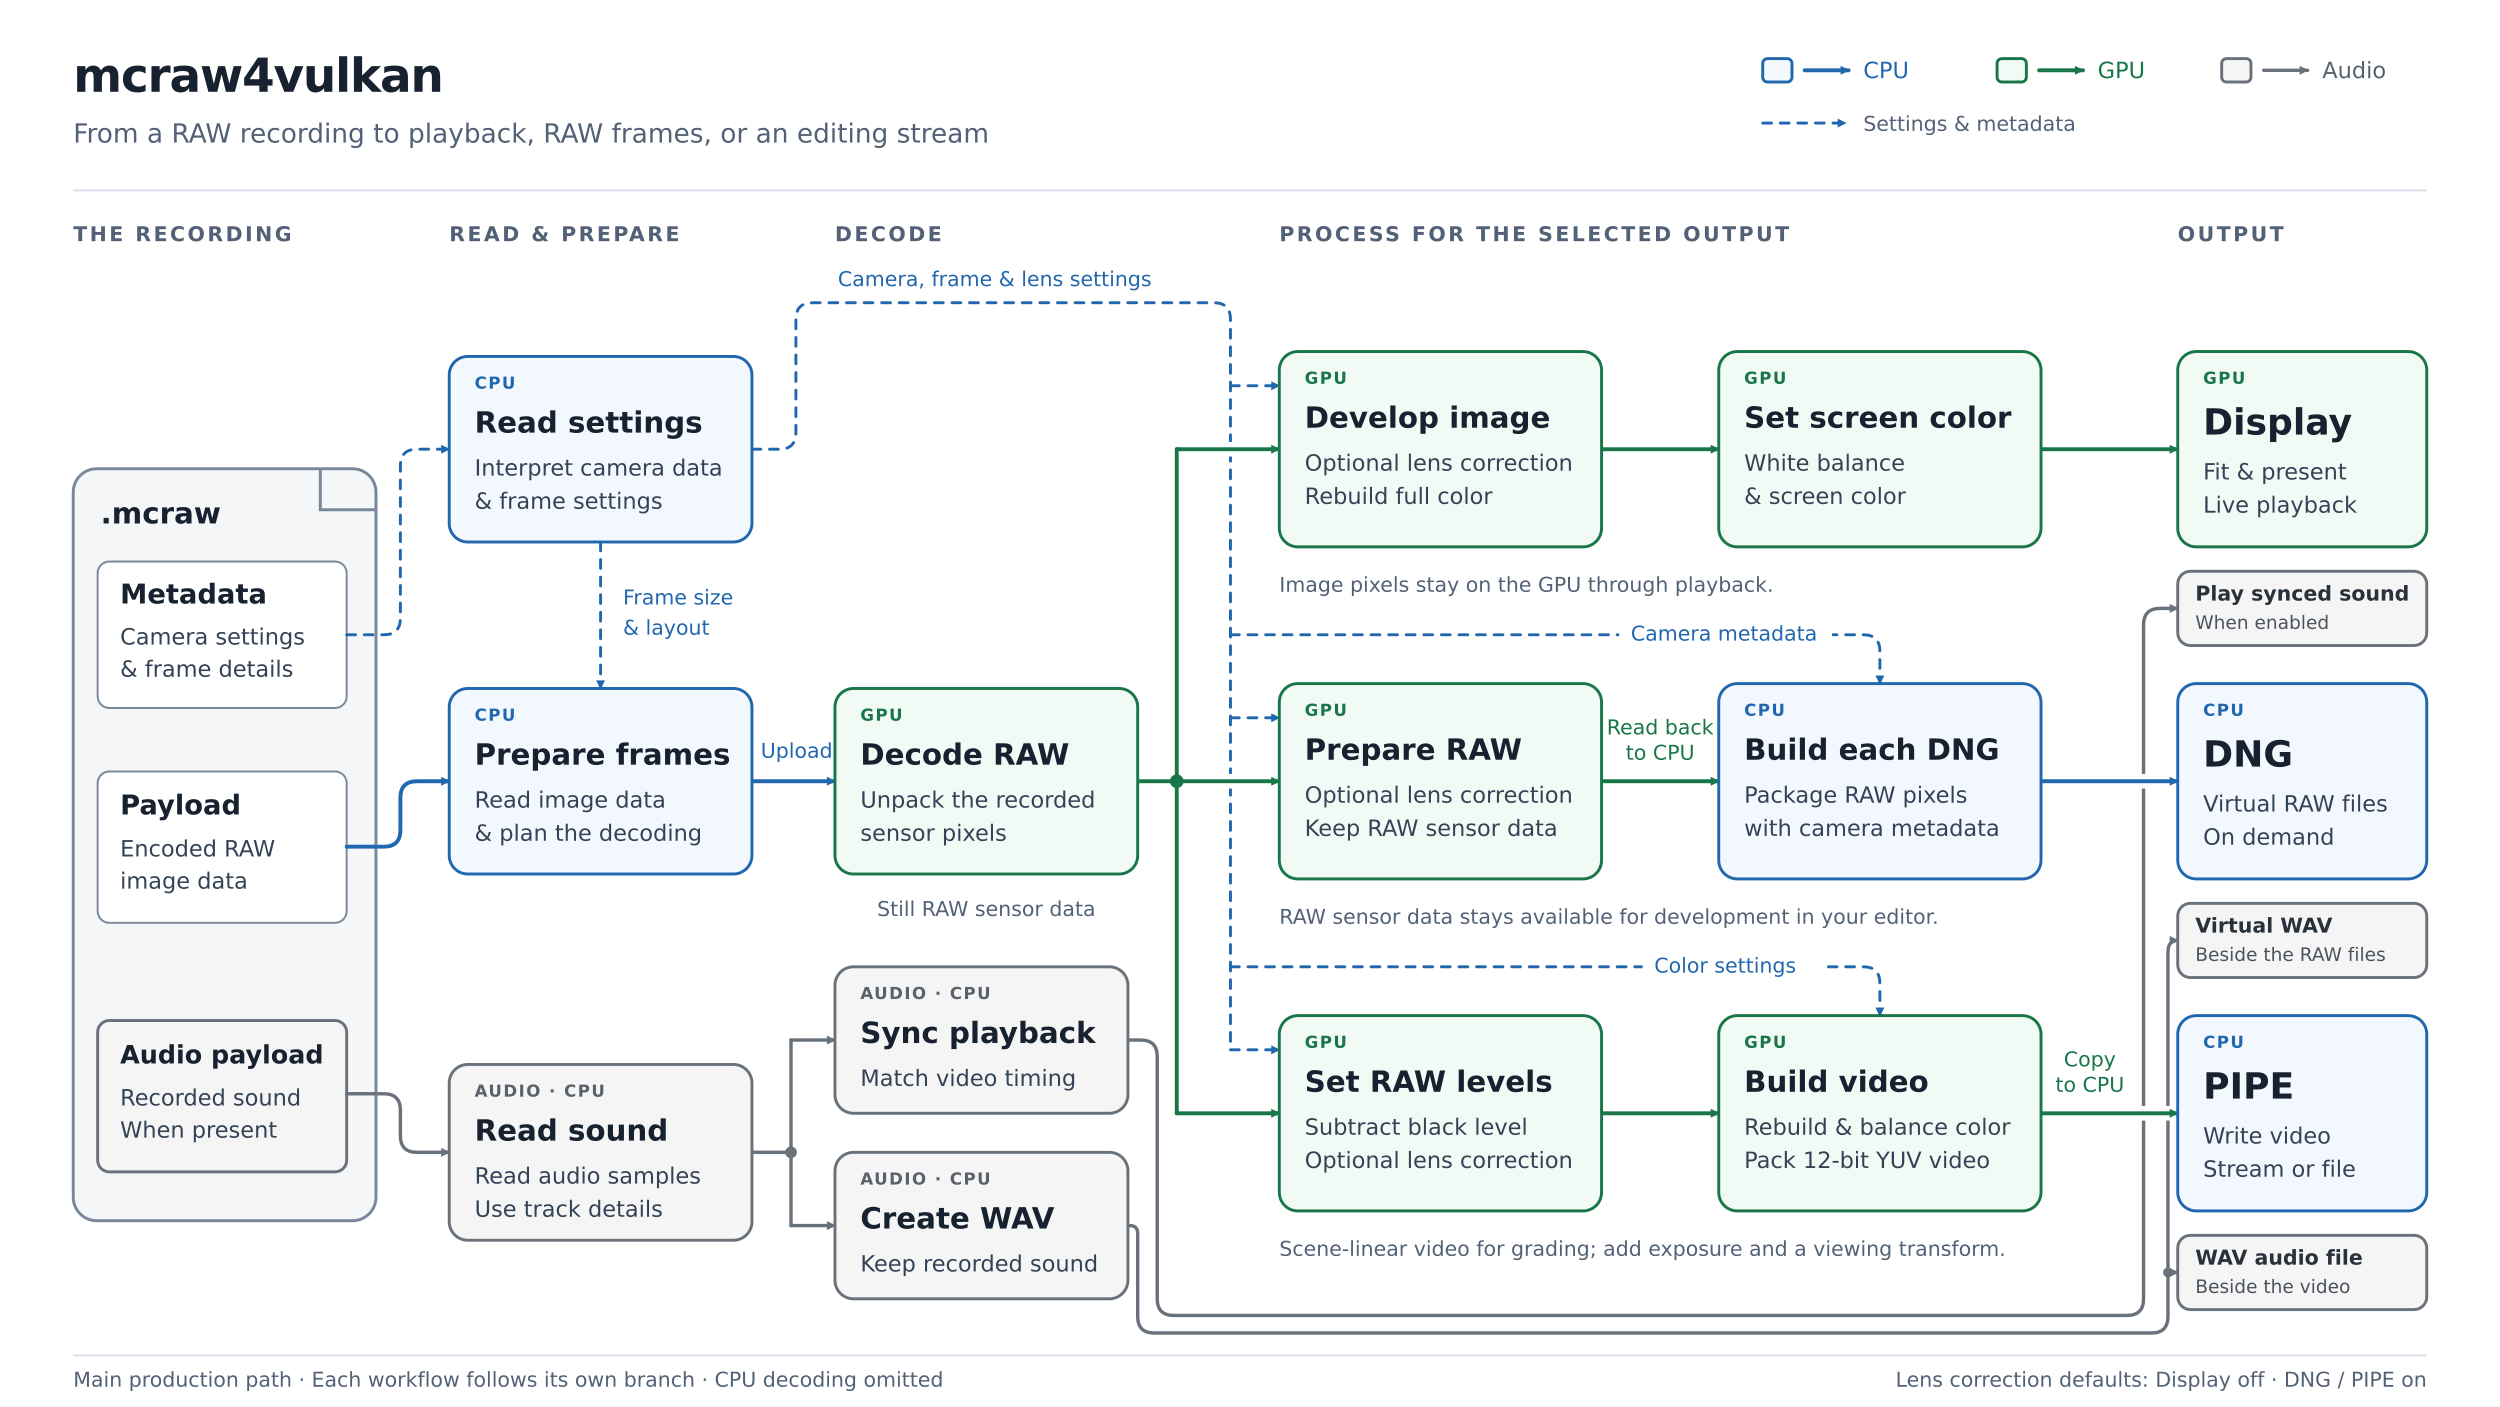
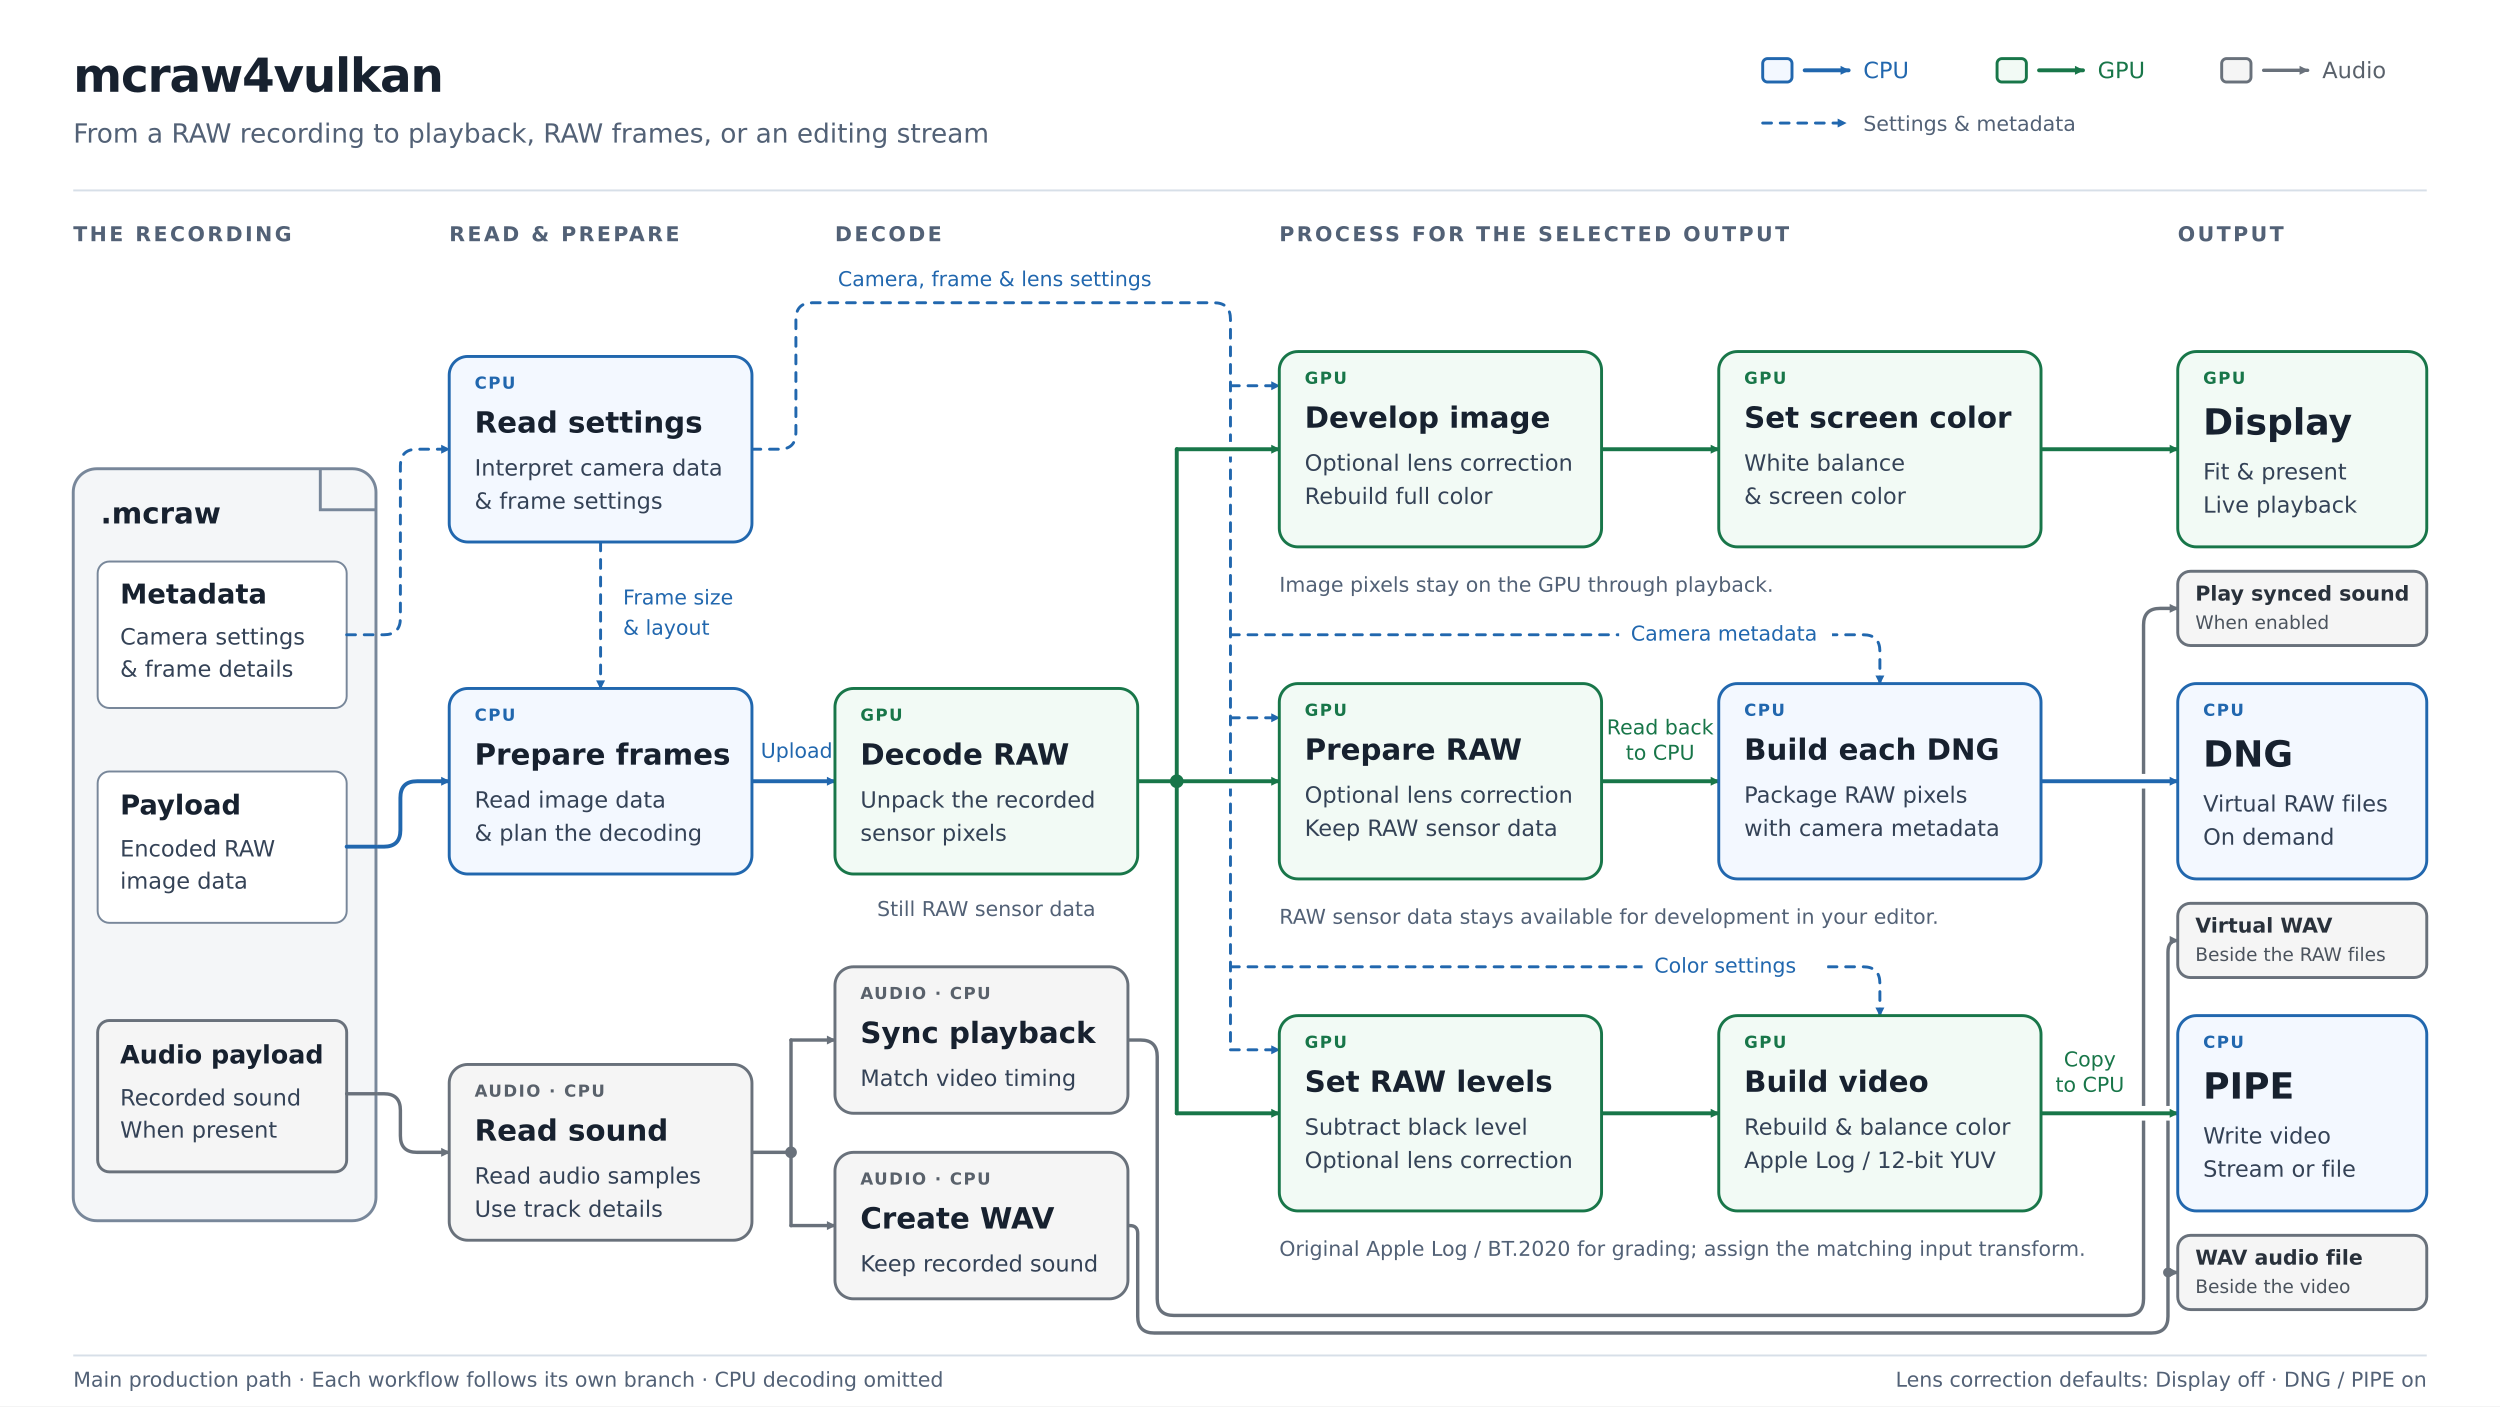
<svg xmlns="http://www.w3.org/2000/svg" width="2560" height="1440" viewBox="0 0 2560 1440" role="img" aria-labelledby="diagram-title diagram-description">
  <defs>
    <style>
      text { font-family: "DejaVu Sans", "Arial", sans-serif; }
      .title { fill: #17212f; font-size: 48px; font-weight: 700; letter-spacing: -1.2px; }
      .subtitle { fill: #526176; font-size: 27px; }
      .column { fill: #526176; font-size: 21px; font-weight: 700; letter-spacing: 2.5px; }
      .heading { fill: #17212f; font-size: 30px; font-weight: 700; }
      .body { fill: #344256; font-size: 23px; }
      .small { fill: #526176; font-size: 21px; }
      .cpu-text { fill: #2167ae; }
      .gpu-text { fill: #187649; }
      .audio-text { fill: #59616b; }
      .tag { font-size: 17px; font-weight: 700; letter-spacing: 1.5px; }
      .cpu-box { fill: #f3f8ff; stroke: #2167ae; stroke-width: 3; }
      .gpu-box { fill: #f2faf5; stroke: #187649; stroke-width: 3; }
      .audio-box { fill: #f5f5f5; stroke: #69717b; stroke-width: 3; }
      .audio-line { fill: none; stroke: #69717b; stroke-width: 3.5; stroke-linecap: round; stroke-linejoin: round; }
      .audio-heading { fill: #29313b; font-size: 21px; font-weight: 700; }
      .audio-body { fill: #4b535d; font-size: 19px; }
      .cpu-line { fill: none; stroke: #2167ae; stroke-width: 4; stroke-linecap: round; stroke-linejoin: round; }
      .gpu-line { fill: none; stroke: #187649; stroke-width: 4; stroke-linecap: round; stroke-linejoin: round; }
      .settings-line { fill: none; stroke: #2167ae; stroke-width: 3; stroke-dasharray: 9 9; stroke-linecap: round; stroke-linejoin: round; }
      .crossing-clearance { fill: none; stroke: #ffffff; stroke-width: 15; }
    </style>
    <marker id="cpu-arrow" viewBox="0 0 12 12" refX="10" refY="6" markerWidth="11" markerHeight="11" orient="auto" markerUnits="userSpaceOnUse">
      <path d="M 1 1 L 11 6 L 1 11 Z" fill="#2167ae" />
    </marker>
    <marker id="gpu-arrow" viewBox="0 0 12 12" refX="10" refY="6" markerWidth="11" markerHeight="11" orient="auto" markerUnits="userSpaceOnUse">
      <path d="M 1 1 L 11 6 L 1 11 Z" fill="#187649" />
    </marker>
    <marker id="audio-arrow" viewBox="0 0 12 12" refX="10" refY="6" markerWidth="11" markerHeight="11" orient="auto" markerUnits="userSpaceOnUse">
      <path d="M 1 1 L 11 6 L 1 11 Z" fill="#69717b" />
    </marker>
  </defs>
  <rect id="background" width="2560" height="1440" fill="#ffffff" />
  <g id="header">
    <text x="75" y="94" class="title">mcraw4vulkan</text>
    <text x="75" y="146" class="subtitle">From a RAW recording to playback, RAW frames, or an editing stream</text>
    <g id="legend" transform="translate(1805 60)">
      <rect x="0" y="0" width="30" height="24" rx="5" class="cpu-box" />
      <path d="M 43 12 H 88" class="cpu-line" marker-end="url(#cpu-arrow)" />
      <text x="103" y="20" class="body cpu-text">CPU</text>
      <rect x="240" y="0" width="30" height="24" rx="5" class="gpu-box" />
      <path d="M 283 12 H 328" class="gpu-line" marker-end="url(#gpu-arrow)" />
      <text x="343" y="20" class="body gpu-text">GPU</text>
      <rect x="470" y="0" width="30" height="24" rx="5" class="audio-box" />
      <path d="M 513 12 H 558" class="audio-line" marker-end="url(#audio-arrow)" />
      <text x="573" y="20" class="body audio-text">Audio</text>
      <path d="M 0 66 H 85" class="settings-line" marker-end="url(#cpu-arrow)" />
      <text x="103" y="74" class="small">Settings &amp; metadata</text>
    </g>
    <path d="M 75 195 H 2485" stroke="#d7dfe8" stroke-width="2" />
    <text x="75" y="247" class="column">THE RECORDING</text>
    <text x="460" y="247" class="column">READ &amp; PREPARE</text>
    <text x="855" y="247" class="column">DECODE</text>
    <text x="1310" y="247" class="column">PROCESS FOR THE SELECTED OUTPUT</text>
    <text x="2230" y="247" class="column">OUTPUT</text>
  </g>
  <g id="metadata-connections">
    <path d="M 355 650 H 393 Q 410 650 410 633 V 477 Q 410 460 427 460 H 460" class="settings-line" marker-end="url(#cpu-arrow)" />
    <path d="M 770 460 H 798 Q 815 460 815 443 V 327 Q 815 310 832 310 H 1243 Q 1260 310 1260 327 V 1075" class="settings-line" />
    <text x="858" y="293" class="small cpu-text">Camera, frame &amp; lens settings</text>
    <path d="M 1260 395 H 1310" class="settings-line" marker-end="url(#cpu-arrow)" />
    <path d="M 1260 735 H 1310" class="settings-line" marker-end="url(#cpu-arrow)" />
    <path d="M 1260 1075 H 1310" class="settings-line" marker-end="url(#cpu-arrow)" />
    <path d="M 615 555 V 705" class="settings-line" marker-end="url(#cpu-arrow)" />
    <text x="638" y="619" class="small cpu-text">Frame size</text>
    <text x="638" y="650" class="small cpu-text">&amp; layout</text>
    <path d="M 1260 650 H 1908 Q 1925 650 1925 667 V 700" class="settings-line" marker-end="url(#cpu-arrow)" />
    <rect x="1658" y="629" width="218" height="39" rx="8" fill="#ffffff" />
    <text x="1670" y="656" class="small cpu-text">Camera metadata</text>
    <path d="M 1260 990 H 1908 Q 1925 990 1925 1007 V 1040" class="settings-line" marker-end="url(#cpu-arrow)" />
    <rect x="1682" y="969" width="189" height="39" rx="8" fill="#ffffff" />
    <text x="1694" y="996" class="small cpu-text">Color settings</text>
  </g>
  <g id="audio-connections">
    <path d="M 355 1120 H 393 Q 410 1120 410 1137 V 1163 Q 410 1180 427 1180 H 460" class="audio-line" marker-end="url(#audio-arrow)" />
    <path d="M 770 1180 H 810 M 810 1065 V 1255" class="audio-line" />
    <circle cx="810" cy="1180" r="6" fill="#69717b" />
    <path d="M 810 1065 H 855" class="audio-line" marker-end="url(#audio-arrow)" />
    <path d="M 810 1255 H 855" class="audio-line" marker-end="url(#audio-arrow)" />
    <path d="M 1155 1065 H 1168 Q 1185 1065 1185 1082 V 1330 Q 1185 1347 1202 1347 H 2178 Q 2195 1347 2195 1330 V 640 Q 2195 623 2212 623 H 2230" class="audio-line" marker-end="url(#audio-arrow)" />
    <path d="M 1155 1255 H 1157 Q 1165 1255 1165 1263 V 1348 Q 1165 1365 1182 1365 H 2203 Q 2220 1365 2220 1348 V 975 Q 2220 963 2230 963" class="audio-line" marker-end="url(#audio-arrow)" />
    <path d="M 2220 1303 H 2230" class="audio-line" marker-end="url(#audio-arrow)" />
    <circle cx="2220" cy="1303" r="5" fill="#69717b" />
  </g>
  <g id="image-connections">
    <path d="M 355 867 H 393 Q 410 867 410 850 V 817 Q 410 800 427 800 H 460" class="cpu-line" marker-end="url(#cpu-arrow)" />
    <path d="M 770 800 H 855" class="cpu-line" marker-end="url(#cpu-arrow)" />
    <text x="779" y="776" class="small cpu-text">Upload</text>
    <path d="M 1165 800 H 1310 M 1205 460 H 1310 M 1205 1140 H 1310" class="crossing-clearance" />
    <path d="M 2183 800 H 2230 M 2183 1140 H 2230" class="crossing-clearance" />
    <path d="M 1205 460 V 1140" class="gpu-line" />
    <path d="M 1165 800 H 1310" class="gpu-line" marker-end="url(#gpu-arrow)" />
    <path d="M 1205 460 H 1310" class="gpu-line" marker-end="url(#gpu-arrow)" />
    <path d="M 1205 1140 H 1310" class="gpu-line" marker-end="url(#gpu-arrow)" />
    <circle cx="1205" cy="800" r="7" fill="#187649" />
    <path d="M 1640 460 H 1760" class="gpu-line" marker-end="url(#gpu-arrow)" />
    <path d="M 2090 460 H 2230" class="gpu-line" marker-end="url(#gpu-arrow)" />
    <path d="M 1640 800 H 1760" class="gpu-line" marker-end="url(#gpu-arrow)" />
    <text x="1700" y="752" text-anchor="middle" class="small gpu-text">Read back</text>
    <text x="1700" y="778" text-anchor="middle" class="small gpu-text">to CPU</text>
    <path d="M 2090 800 H 2230" class="cpu-line" marker-end="url(#cpu-arrow)" />
    <path d="M 1640 1140 H 1760" class="gpu-line" marker-end="url(#gpu-arrow)" />
    <path d="M 2090 1140 H 2230" class="gpu-line" marker-end="url(#gpu-arrow)" />
    <text x="2140" y="1092" text-anchor="middle" class="small gpu-text">Copy</text>
    <text x="2140" y="1118" text-anchor="middle" class="small gpu-text">to CPU</text>
  </g>
  <g id="mcraw-file">
    <rect x="75" y="480" width="310" height="770" rx="24" fill="#f4f6f8" stroke="#78879a" stroke-width="3" />
    <path d="M 328 480 V 522 H 385" fill="none" stroke="#78879a" stroke-width="3" />
    <text x="103" y="536" class="heading">.mcraw</text>
    <g id="mcraw-metadata">
      <rect x="100" y="575" width="255" height="150" rx="12" fill="#ffffff" stroke="#78879a" stroke-width="2" />
      <text x="123" y="618" class="heading" style="font-size:28px">Metadata</text>
      <text x="123" y="660" class="body">Camera settings</text>
      <text x="123" y="693" class="body">&amp; frame details</text>
    </g>
    <path d="M 355 650 H 385" class="settings-line" />
    <g id="mcraw-payload">
      <rect x="100" y="790" width="255" height="155" rx="12" fill="#ffffff" stroke="#78879a" stroke-width="2" />
      <text x="123" y="834" class="heading" style="font-size:28px">Payload</text>
      <text x="123" y="877" class="body">Encoded RAW</text>
      <text x="123" y="910" class="body">image data</text>
    </g>
    <path d="M 355 867 H 385" class="cpu-line" />
    <g id="mcraw-audio-payload">
      <rect x="100" y="1045" width="255" height="155" rx="12" class="audio-box" />
      <text x="123" y="1089" class="heading" style="font-size:26px">Audio payload</text>
      <text x="123" y="1132" class="body">Recorded sound</text>
      <text x="123" y="1165" class="body">When present</text>
    </g>
    <path d="M 355 1120 H 385" class="audio-line" />
  </g>
  <g id="cpu-read-metadata">
    <rect x="460" y="365" width="310" height="190" rx="19" class="cpu-box" />
    <text x="486" y="398" class="tag cpu-text">CPU</text>
    <text x="486" y="443" class="heading">Read settings</text>
    <text x="486" y="487" class="body">Interpret camera data</text>
    <text x="486" y="521" class="body">&amp; frame settings</text>
  </g>
  <g id="cpu-prepare-payload">
    <rect x="460" y="705" width="310" height="190" rx="19" class="cpu-box" />
    <text x="486" y="738" class="tag cpu-text">CPU</text>
    <text x="486" y="783" class="heading">Prepare frames</text>
    <text x="486" y="827" class="body">Read image data</text>
    <text x="486" y="861" class="body">&amp; plan the decoding</text>
  </g>
  <g id="gpu-decode">
    <rect x="855" y="705" width="310" height="190" rx="19" class="gpu-box" />
    <text x="881" y="738" class="tag gpu-text">GPU</text>
    <text x="881" y="783" class="heading">Decode RAW</text>
    <text x="881" y="827" class="body">Unpack the recorded</text>
    <text x="881" y="861" class="body">sensor pixels</text>
    <text x="1010" y="938" text-anchor="middle" class="small">Still RAW sensor data</text>
  </g>
  <g id="display-path">
    <g id="gpu-display-raw-preparation">
      <rect x="1310" y="360" width="330" height="200" rx="19" class="gpu-box" />
      <text x="1336" y="393" class="tag gpu-text">GPU</text>
      <text x="1336" y="438" class="heading">Develop image</text>
      <text x="1336" y="482" class="body">Optional lens correction</text>
      <text x="1336" y="516" class="body">Rebuild full color</text>
    </g>
    <g id="gpu-display-color">
      <rect x="1760" y="360" width="330" height="200" rx="19" class="gpu-box" />
      <text x="1786" y="393" class="tag gpu-text">GPU</text>
      <text x="1786" y="438" class="heading">Set screen color</text>
      <text x="1786" y="482" class="body">White balance</text>
      <text x="1786" y="516" class="body">&amp; screen color</text>
    </g>
    <g id="display-sink">
      <rect x="2230" y="360" width="255" height="200" rx="19" class="gpu-box" />
      <text x="2256" y="393" class="tag gpu-text">GPU</text>
      <text x="2256" y="445" class="heading" style="font-size:37px">Display</text>
      <text x="2256" y="491" class="body">Fit &amp; present</text>
      <text x="2256" y="525" class="body">Live playback</text>
    </g>
    <text x="1310" y="606" class="small">Image pixels stay on the GPU through playback.</text>
  </g>
  <g id="dng-path">
    <g id="gpu-dng-raw-preparation">
      <rect x="1310" y="700" width="330" height="200" rx="19" class="gpu-box" />
      <text x="1336" y="733" class="tag gpu-text">GPU</text>
      <text x="1336" y="778" class="heading">Prepare RAW</text>
      <text x="1336" y="822" class="body">Optional lens correction</text>
      <text x="1336" y="856" class="body">Keep RAW sensor data</text>
    </g>
    <g id="cpu-package-dng">
      <rect x="1760" y="700" width="330" height="200" rx="19" class="cpu-box" />
      <text x="1786" y="733" class="tag cpu-text">CPU</text>
      <text x="1786" y="778" class="heading">Build each DNG</text>
      <text x="1786" y="822" class="body">Package RAW pixels</text>
      <text x="1786" y="856" class="body">with camera metadata</text>
    </g>
    <g id="dng-sink">
      <rect x="2230" y="700" width="255" height="200" rx="19" class="cpu-box" />
      <text x="2256" y="733" class="tag cpu-text">CPU</text>
      <text x="2256" y="785" class="heading" style="font-size:37px">DNG</text>
      <text x="2256" y="831" class="body">Virtual RAW files</text>
      <text x="2256" y="865" class="body">On demand</text>
    </g>
    <text x="1310" y="946" class="small">RAW sensor data stays available for development in your editor.</text>
  </g>
  <g id="pipe-path">
    <g id="gpu-pipe-linear-preparation">
      <rect x="1310" y="1040" width="330" height="200" rx="19" class="gpu-box" />
      <text x="1336" y="1073" class="tag gpu-text">GPU</text>
      <text x="1336" y="1118" class="heading">Set RAW levels</text>
      <text x="1336" y="1162" class="body">Subtract black level</text>
      <text x="1336" y="1196" class="body">Optional lens correction</text>
    </g>
    <g id="gpu-pipe-color-and-pack">
      <rect x="1760" y="1040" width="330" height="200" rx="19" class="gpu-box" />
      <text x="1786" y="1073" class="tag gpu-text">GPU</text>
      <text x="1786" y="1118" class="heading">Build video</text>
      <text x="1786" y="1162" class="body">Rebuild &amp; balance color</text>
-       <text x="1786" y="1196" class="body">Pack 12-bit YUV video</text>
+       <text x="1786" y="1196" class="body">Apple Log / 12-bit YUV</text>
    </g>
    <g id="pipe-sink">
      <rect x="2230" y="1040" width="255" height="200" rx="19" class="cpu-box" />
      <text x="2256" y="1073" class="tag cpu-text">CPU</text>
      <text x="2256" y="1125" class="heading" style="font-size:37px">PIPE</text>
      <text x="2256" y="1171" class="body">Write video</text>
      <text x="2256" y="1205" class="body">Stream or file</text>
    </g>
-     <text x="1310" y="1286" class="small">Scene-linear video for grading; add exposure and a viewing transform.</text>
+     <text x="1310" y="1286" class="small">Original Apple Log / BT.2020 for grading; assign the matching input transform.</text>
  </g>
  <g id="audio-path">
    <g id="cpu-read-audio">
      <rect x="460" y="1090" width="310" height="180" rx="19" class="audio-box" />
      <text x="486" y="1123" class="tag audio-text">AUDIO · CPU</text>
      <text x="486" y="1168" class="heading">Read sound</text>
      <text x="486" y="1212" class="body">Read audio samples</text>
      <text x="486" y="1246" class="body">Use track details</text>
    </g>
    <g id="cpu-align-playback-audio">
      <rect x="855" y="990" width="300" height="150" rx="19" class="audio-box" />
      <text x="881" y="1023" class="tag audio-text">AUDIO · CPU</text>
      <text x="881" y="1068" class="heading">Sync playback</text>
      <text x="881" y="1112" class="body">Match video timing</text>
    </g>
    <g id="cpu-package-wav">
      <rect x="855" y="1180" width="300" height="150" rx="19" class="audio-box" />
      <text x="881" y="1213" class="tag audio-text">AUDIO · CPU</text>
      <text x="881" y="1258" class="heading">Create WAV</text>
      <text x="881" y="1302" class="body">Keep recorded sound</text>
    </g>
    <g id="display-audio-sink">
      <rect x="2230" y="585" width="255" height="76" rx="13" class="audio-box" />
      <text x="2248" y="615" class="audio-heading">Play synced sound</text>
      <text x="2248" y="644" class="audio-body">When enabled</text>
    </g>
    <g id="dng-audio-sink">
      <rect x="2230" y="925" width="255" height="76" rx="13" class="audio-box" />
      <text x="2248" y="955" class="audio-heading">Virtual WAV</text>
      <text x="2248" y="984" class="audio-body">Beside the RAW files</text>
    </g>
    <g id="pipe-audio-sink">
      <rect x="2230" y="1265" width="255" height="76" rx="13" class="audio-box" />
      <text x="2248" y="1295" class="audio-heading">WAV audio file</text>
      <text x="2248" y="1324" class="audio-body">Beside the video</text>
    </g>
  </g>
  <g id="footer">
    <path d="M 75 1388 H 2485" stroke="#d7dfe8" stroke-width="2" />
    <text x="75" y="1420" class="small">Main production path · Each workflow follows its own branch · CPU decoding omitted</text>
    <text x="2485" y="1420" text-anchor="end" class="small">Lens correction defaults: Display off · DNG / PIPE on</text>
  </g>
</svg>
